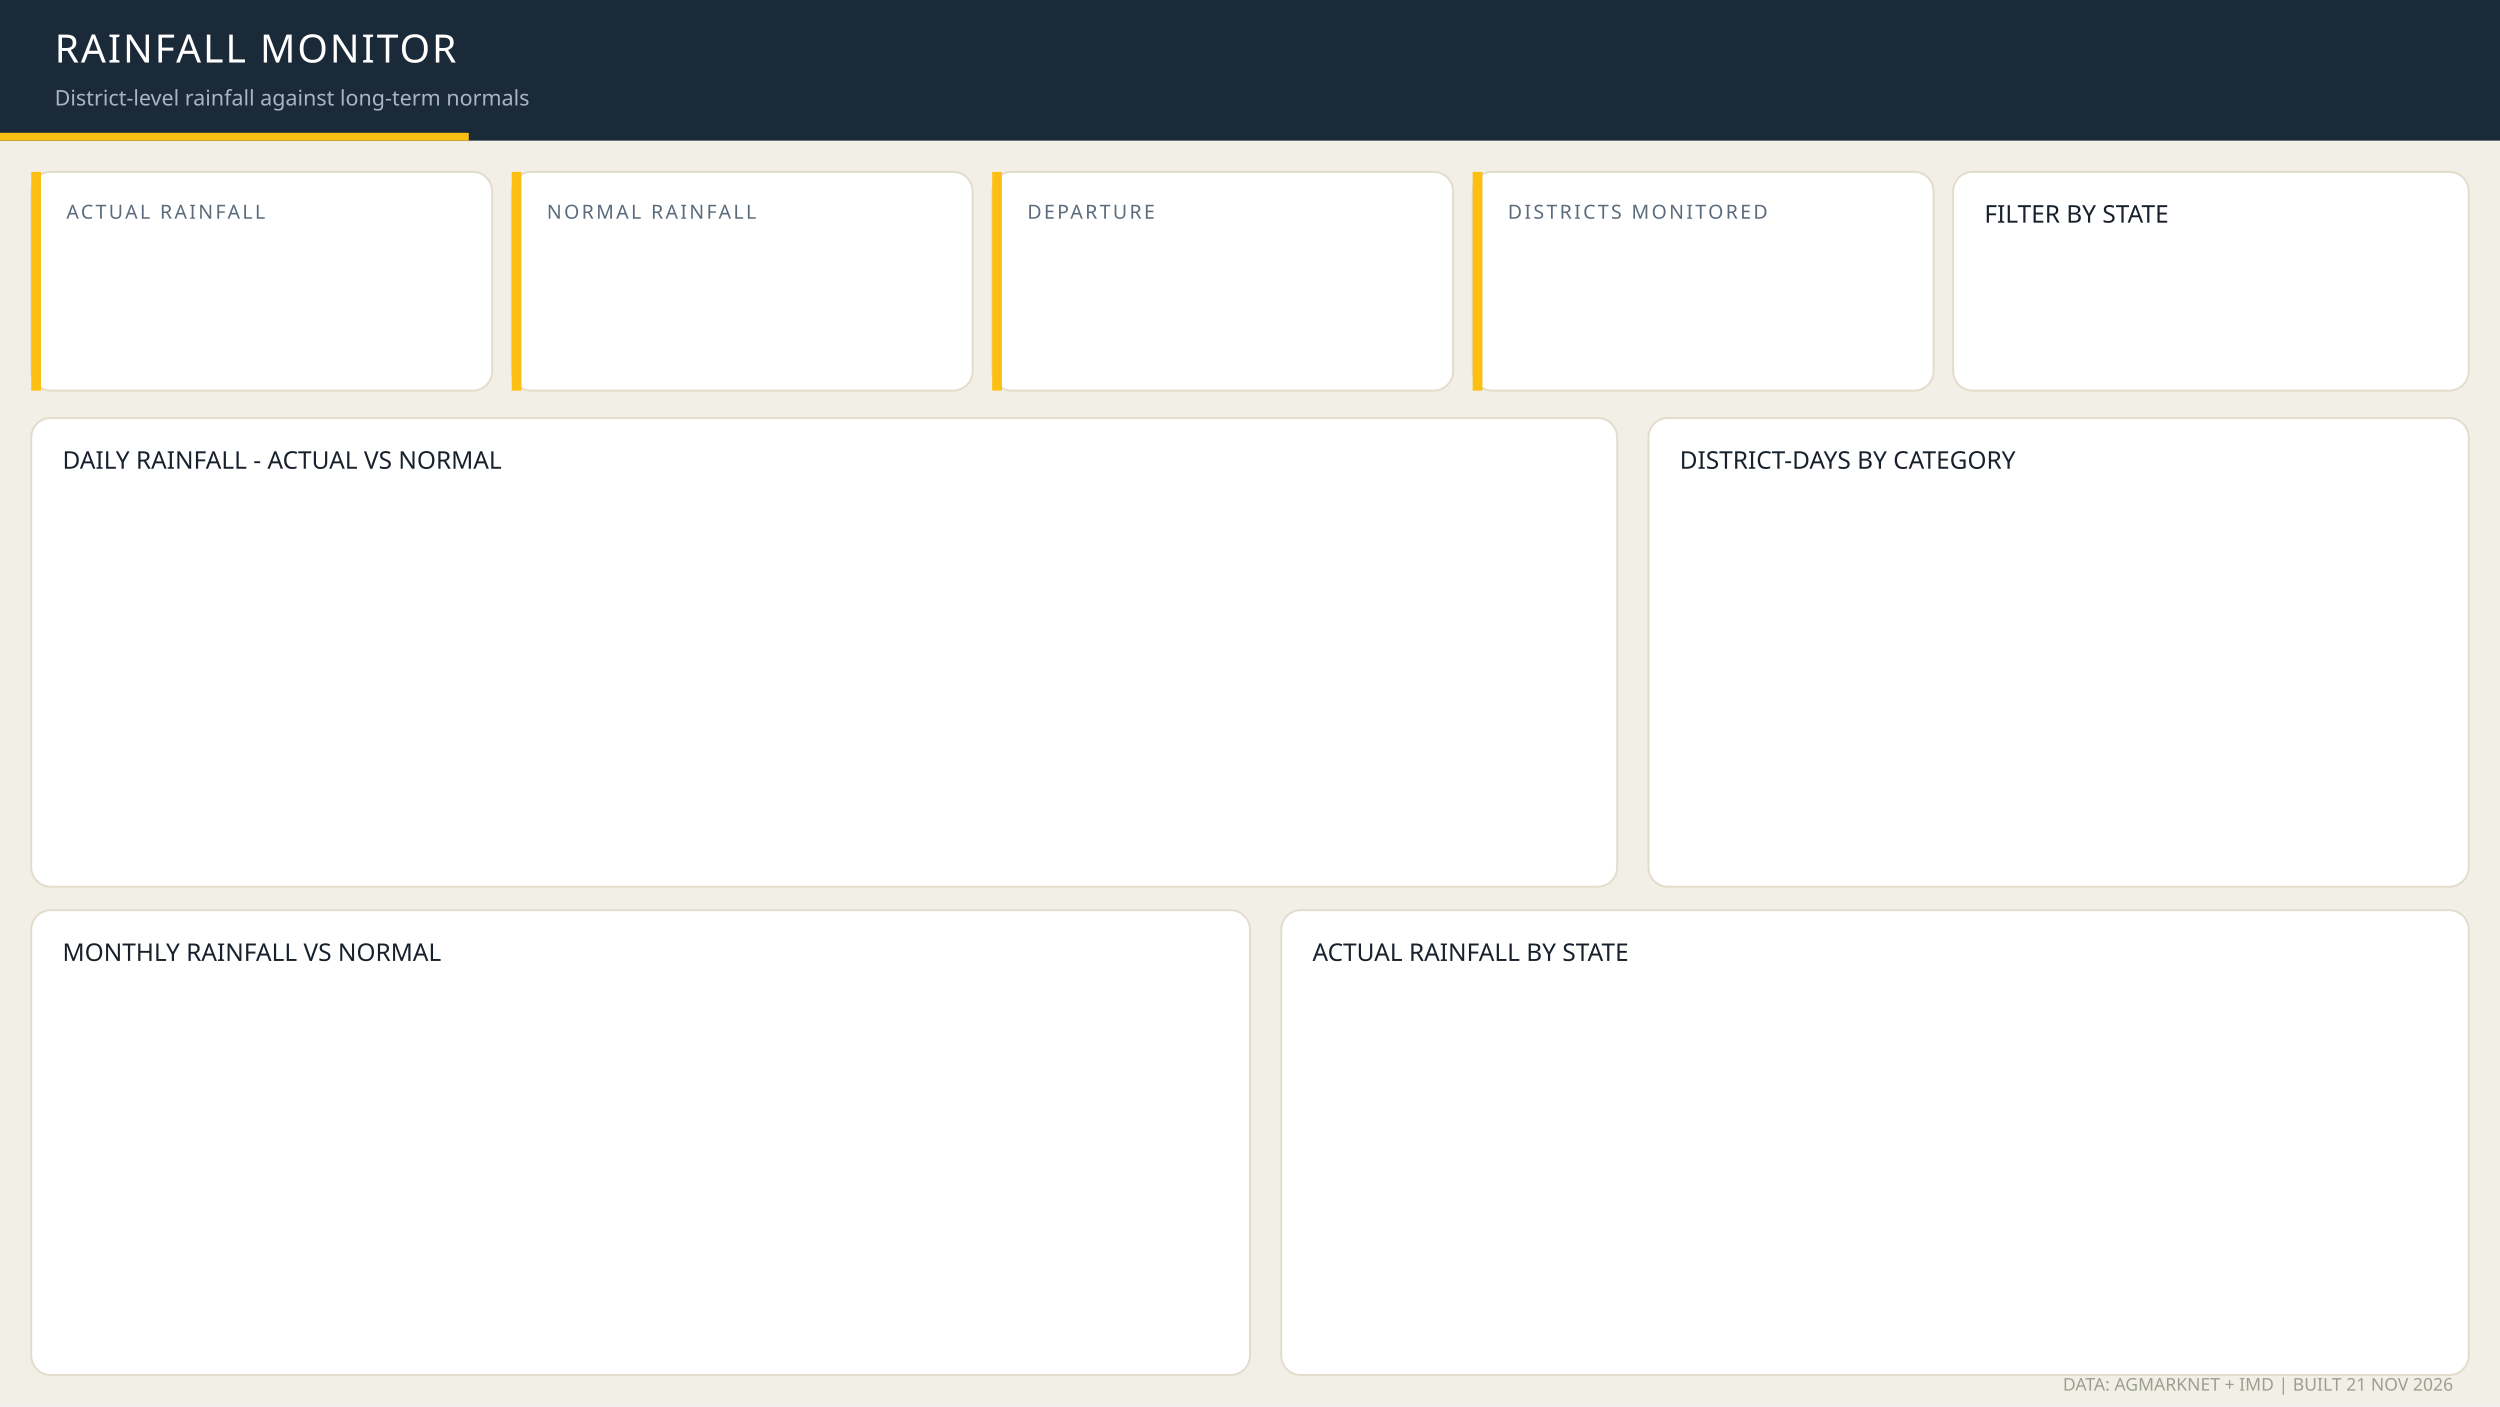
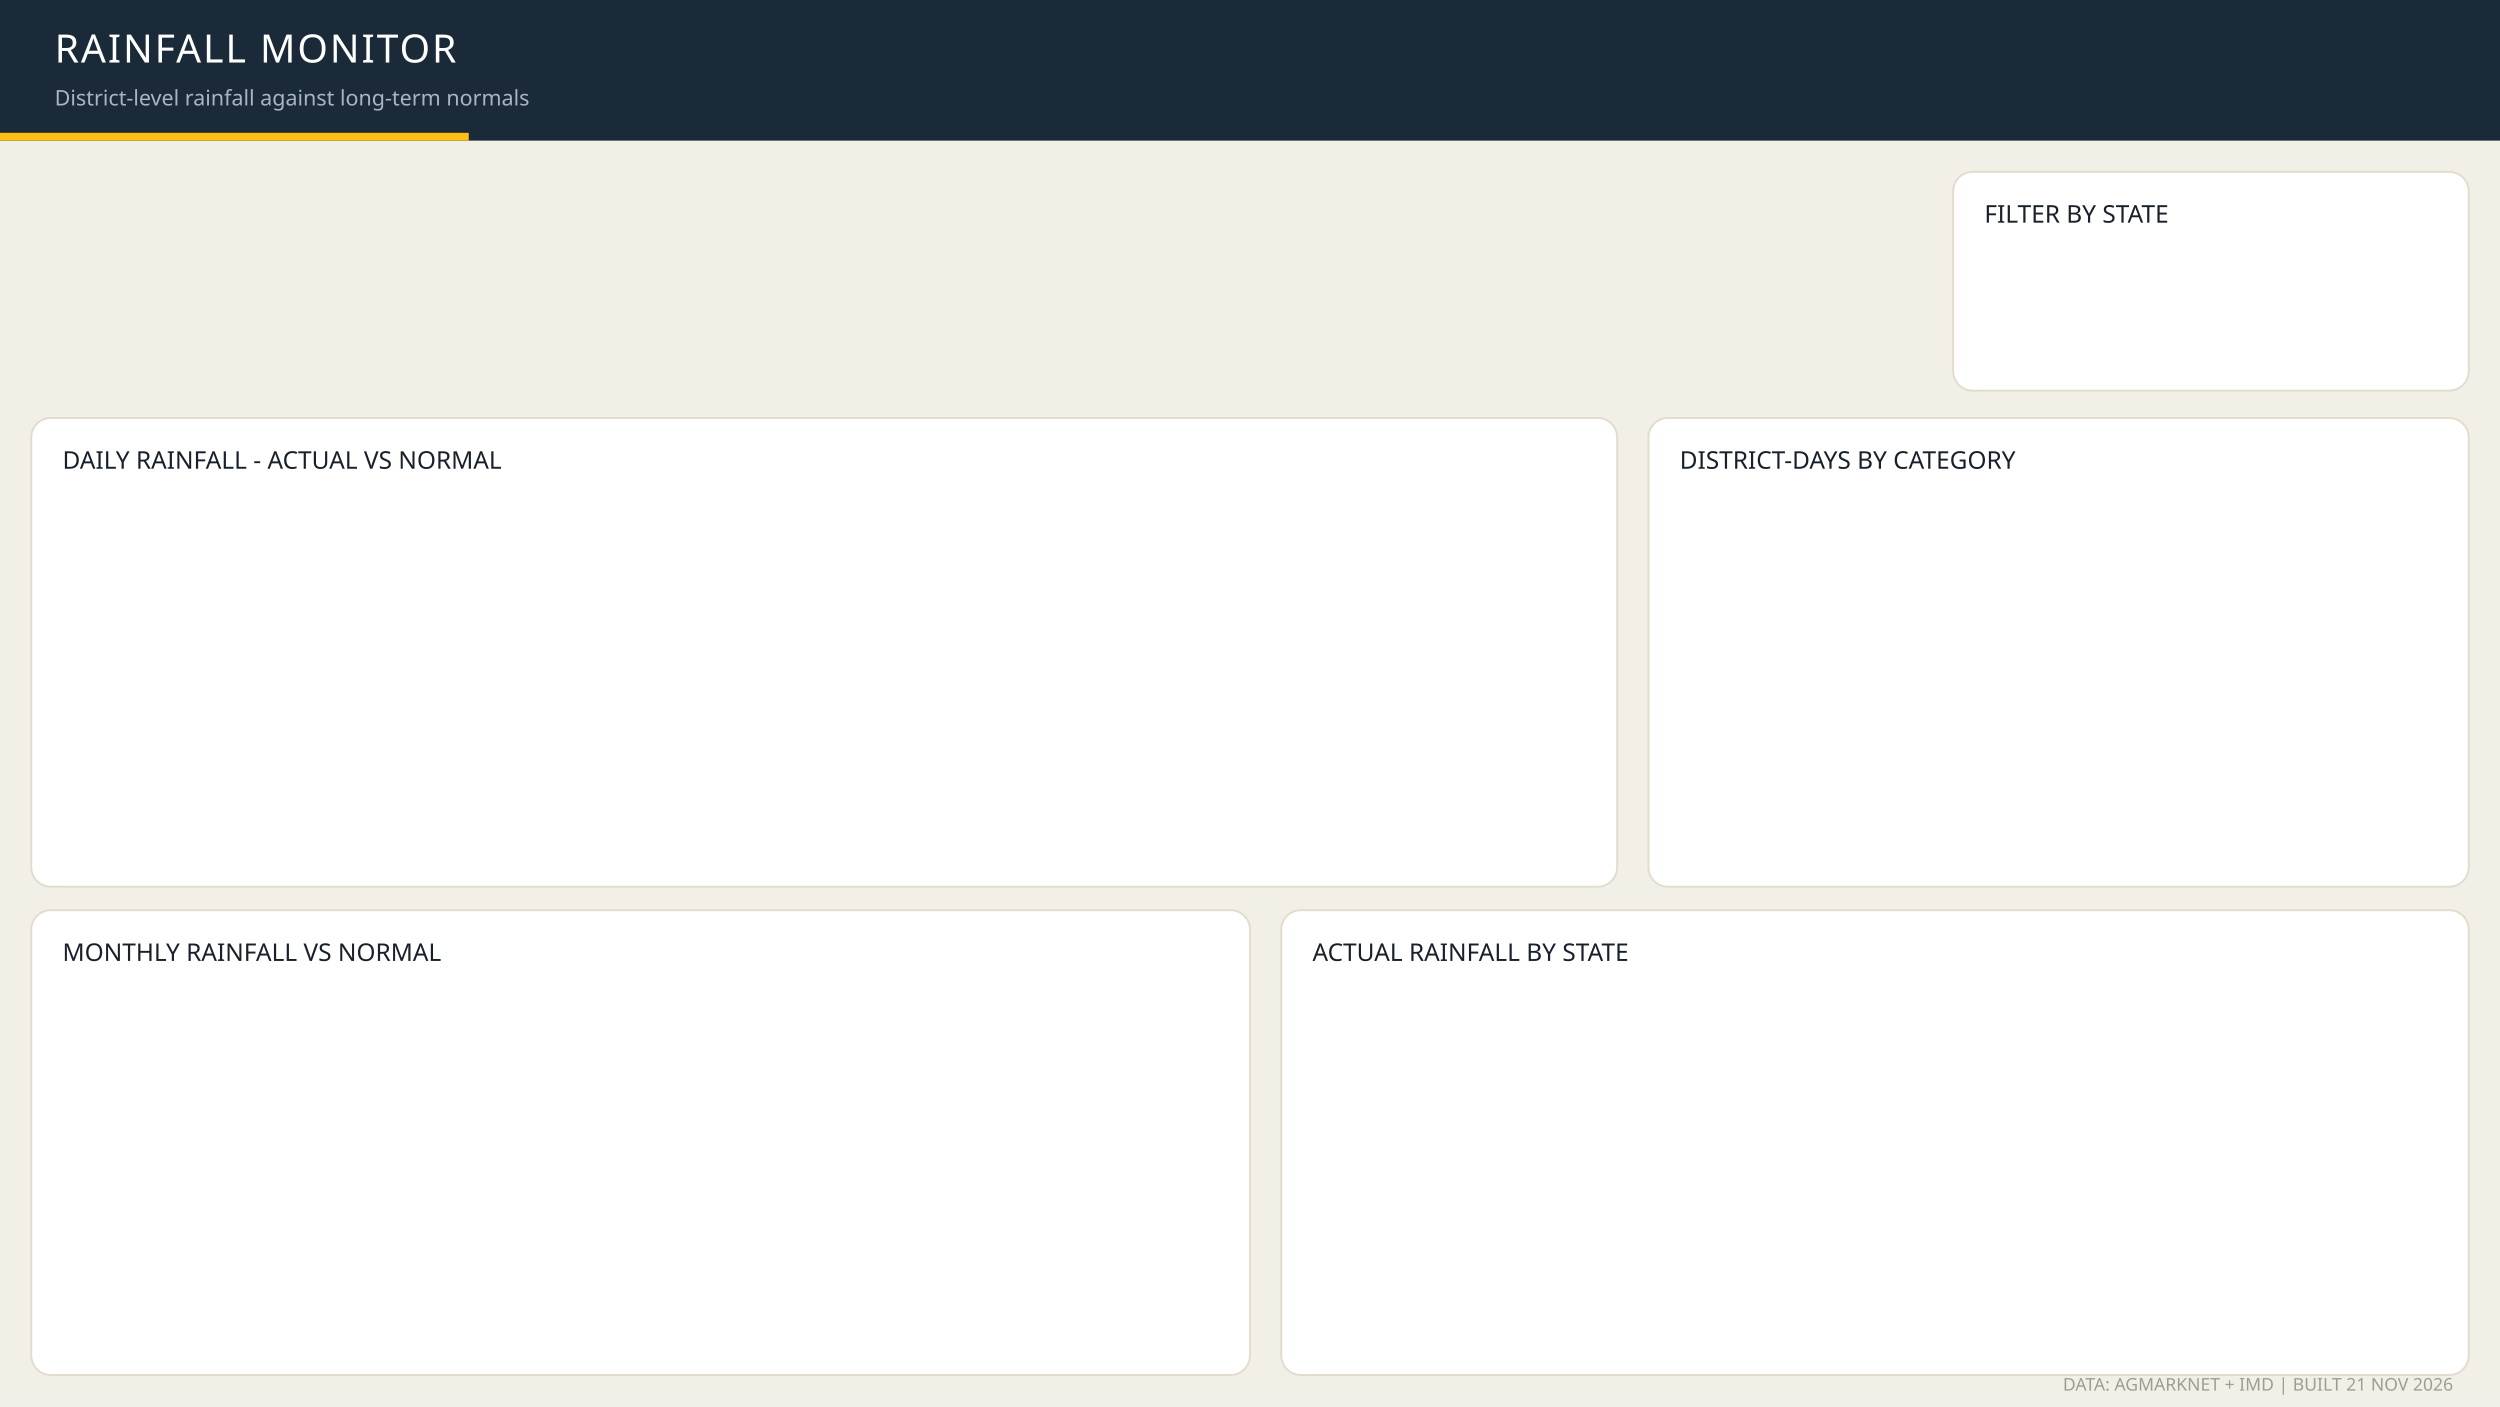
<svg xmlns="http://www.w3.org/2000/svg" width="1280" height="720" viewBox="0 0 1280 720">
  <rect width="1280" height="720" fill="#F2EFE6" />
  <rect width="1280" height="72" fill="#1B2A38" />
  <rect x="0" y="68" width="240" height="4" fill="#FDBF11" />
  <text x="28" y="32" font-family="Segoe UI Semibold" font-size="20" letter-spacing="1" fill="#FFFFFF">RAINFALL MONITOR</text>
  <text x="28" y="54" font-family="Segoe UI" font-size="11" fill="#A9B6C2">District-level rainfall against long-term normals</text>
-   <rect x="16" y="88" width="236" height="112" rx="10" fill="#FFFFFF" stroke="#E2DCCC" stroke-width="1" />
-   <rect x="16" y="88" width="5" height="112" fill="#FDBF11" />
-   <text x="34" y="112" font-family="Segoe UI" font-size="10" letter-spacing="1.2" fill="#5B6B7B">ACTUAL RAINFALL</text>
-   <rect x="262" y="88" width="236" height="112" rx="10" fill="#FFFFFF" stroke="#E2DCCC" stroke-width="1" />
-   <rect x="262" y="88" width="5" height="112" fill="#FDBF11" />
-   <text x="280" y="112" font-family="Segoe UI" font-size="10" letter-spacing="1.2" fill="#5B6B7B">NORMAL RAINFALL</text>
-   <rect x="508" y="88" width="236" height="112" rx="10" fill="#FFFFFF" stroke="#E2DCCC" stroke-width="1" />
-   <rect x="508" y="88" width="5" height="112" fill="#FDBF11" />
-   <text x="526" y="112" font-family="Segoe UI" font-size="10" letter-spacing="1.2" fill="#5B6B7B">DEPARTURE</text>
-   <rect x="754" y="88" width="236" height="112" rx="10" fill="#FFFFFF" stroke="#E2DCCC" stroke-width="1" />
-   <rect x="754" y="88" width="5" height="112" fill="#FDBF11" />
-   <text x="772" y="112" font-family="Segoe UI" font-size="10" letter-spacing="1.2" fill="#5B6B7B">DISTRICTS MONITORED</text>
  <rect x="1000" y="88" width="264" height="112" rx="10" fill="#FFFFFF" stroke="#E2DCCC" stroke-width="1" />
  <text x="1016" y="114" font-family="Segoe UI Semibold" font-size="12.5" fill="#17202B">FILTER BY STATE</text>
  <rect x="16" y="214" width="812" height="240" rx="10" fill="#FFFFFF" stroke="#E2DCCC" stroke-width="1" />
  <text x="32" y="240" font-family="Segoe UI Semibold" font-size="12.5" fill="#17202B">DAILY RAINFALL - ACTUAL VS NORMAL</text>
  <rect x="844" y="214" width="420" height="240" rx="10" fill="#FFFFFF" stroke="#E2DCCC" stroke-width="1" />
  <text x="860" y="240" font-family="Segoe UI Semibold" font-size="12.5" fill="#17202B">DISTRICT-DAYS BY CATEGORY</text>
  <rect x="16" y="466" width="624" height="238" rx="10" fill="#FFFFFF" stroke="#E2DCCC" stroke-width="1" />
  <text x="32" y="492" font-family="Segoe UI Semibold" font-size="12.5" fill="#17202B">MONTHLY RAINFALL VS NORMAL</text>
  <rect x="656" y="466" width="608" height="238" rx="10" fill="#FFFFFF" stroke="#E2DCCC" stroke-width="1" />
  <text x="672" y="492" font-family="Segoe UI Semibold" font-size="12.5" fill="#17202B">ACTUAL RAINFALL BY STATE</text>
  <text x="1256" y="712" text-anchor="end" font-family="Segoe UI" font-size="9" fill="#9AA08F">DATA: AGMARKNET + IMD | BUILT 21 NOV 2026</text>
</svg>
